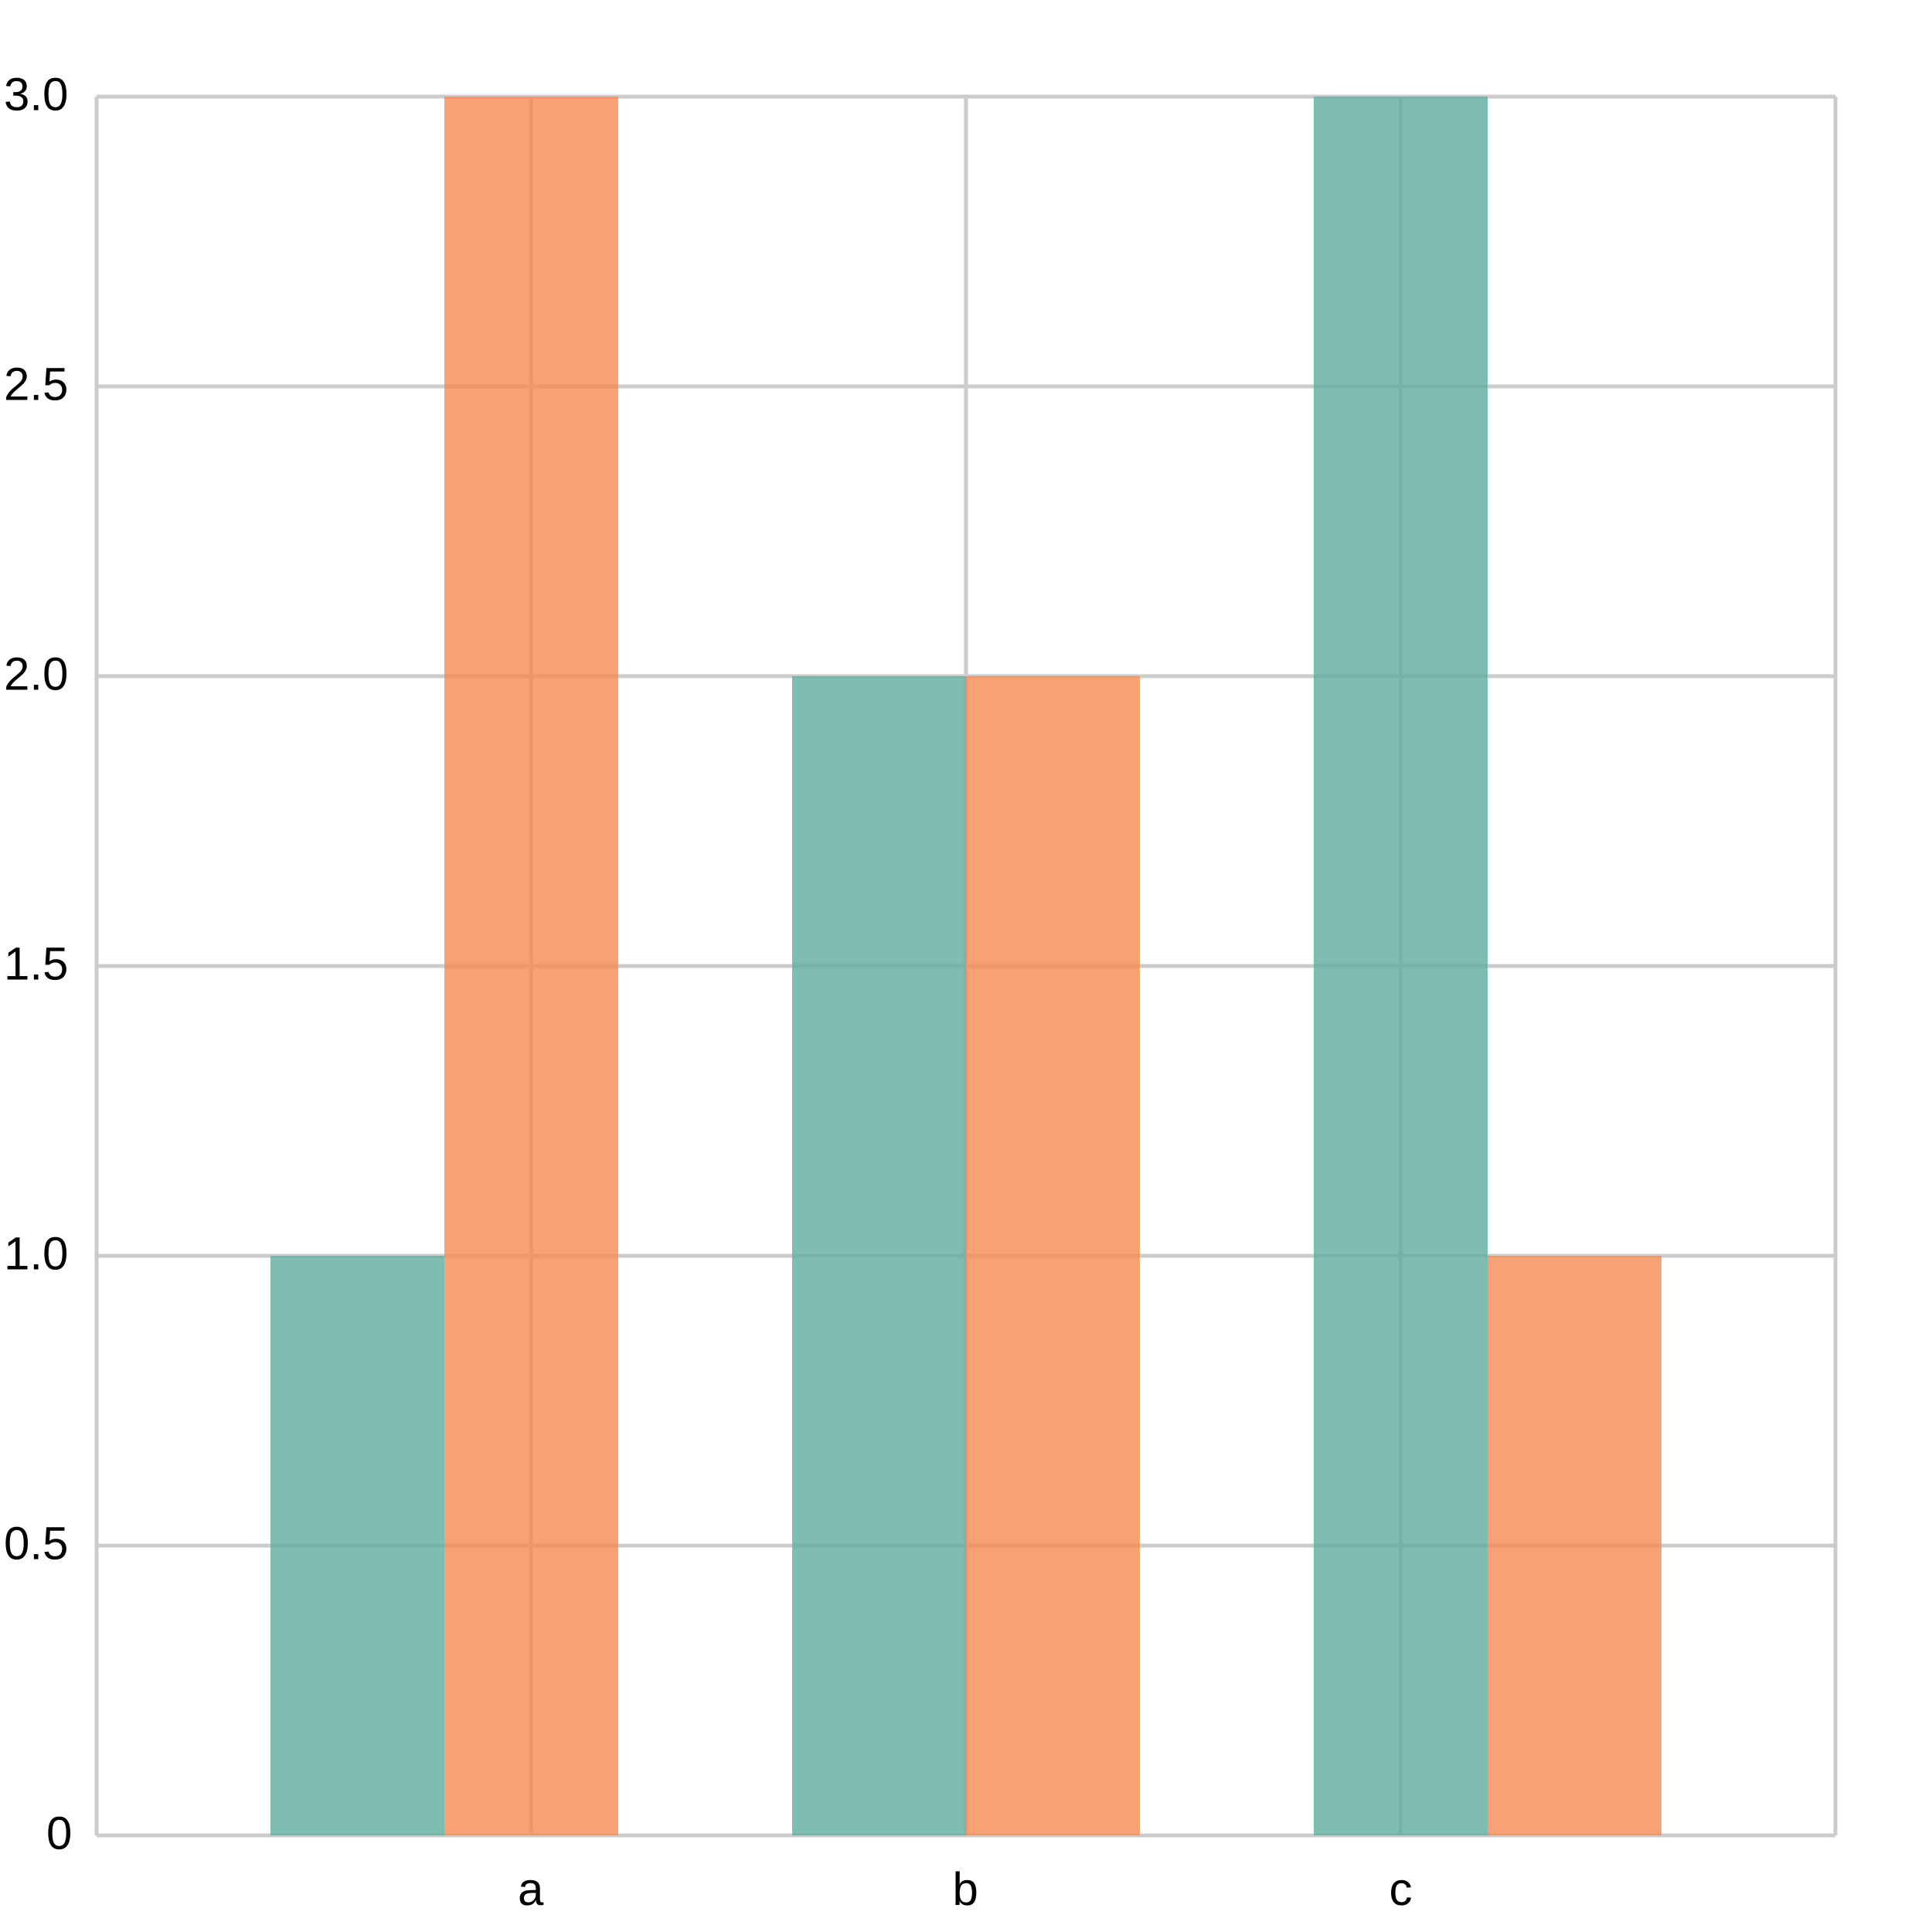
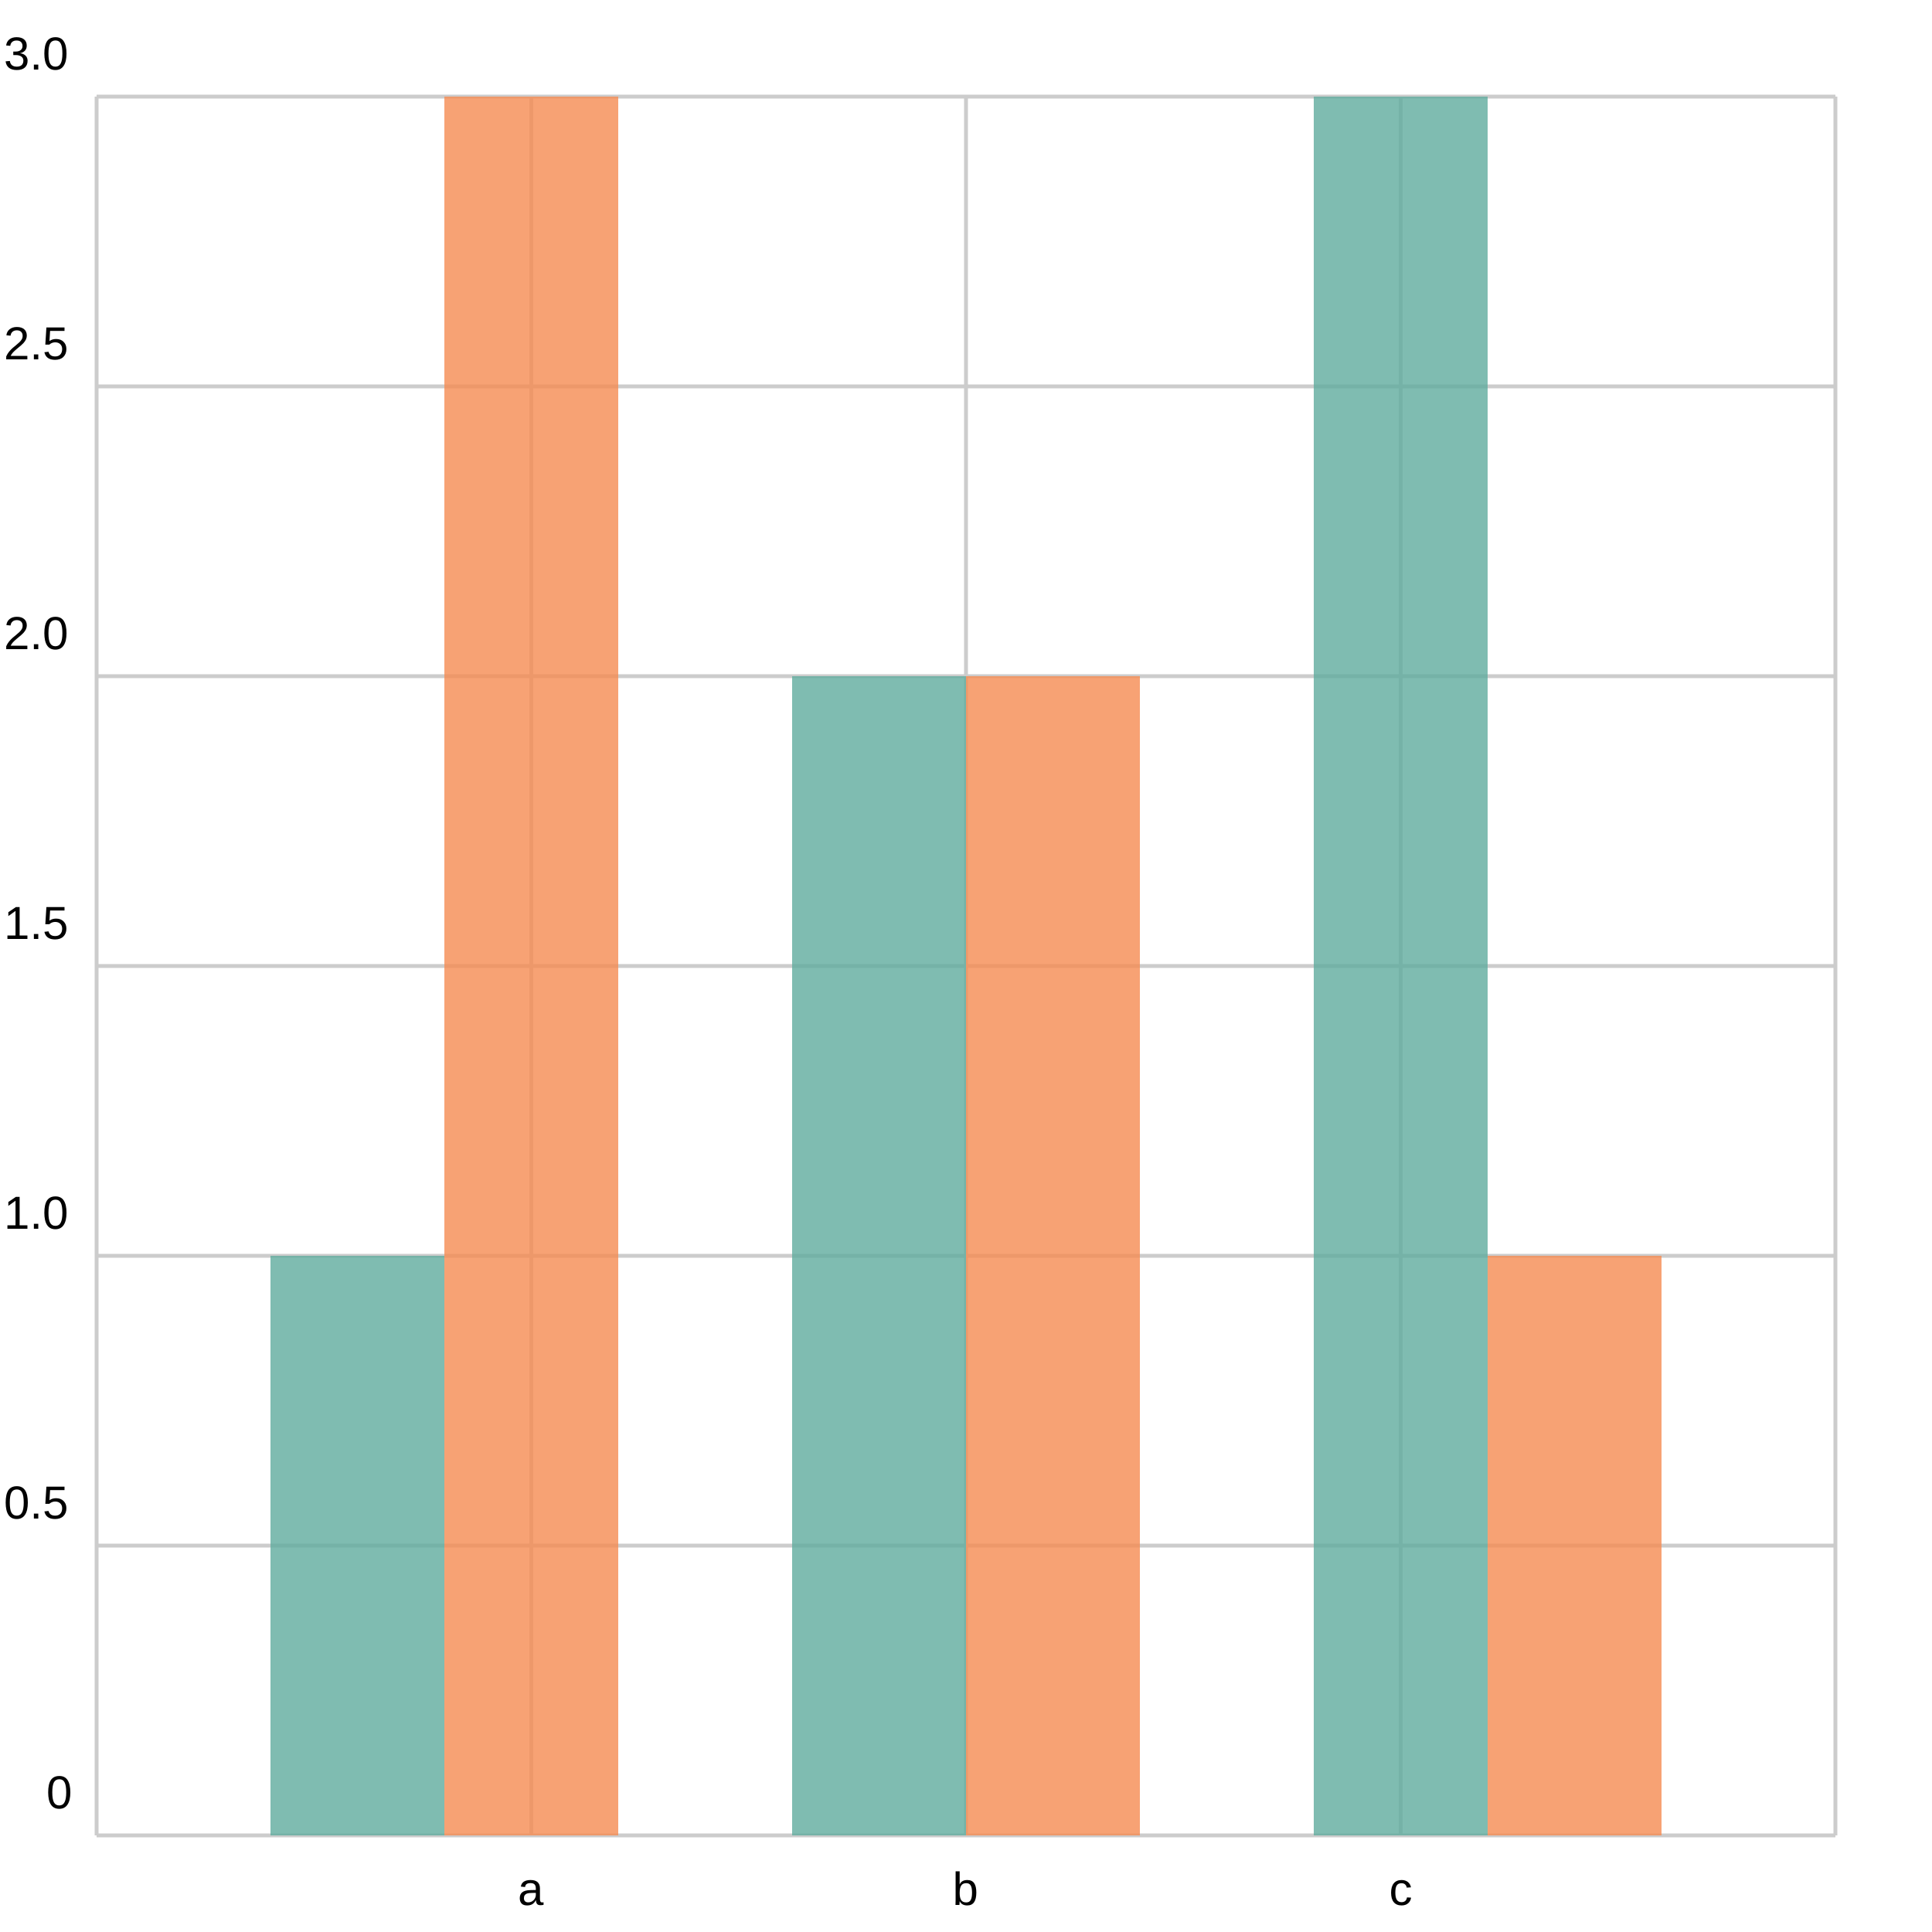
<svg xmlns="http://www.w3.org/2000/svg" width="500" height="500" viewBox="0 0 500 500">
  <path fill="white" d="M0 0 h500 v500 h-500 v-500Z" />
  <g>
    <path stroke="#CCCCCC" stroke-dasharray="None" d="M0 450.0 h450.0 M0 375.0 h450.0 M0 300.0 h450.0 M0 225.0 h450.0 M0 150.0 h450.0 M0 75.0 h450.0 M0 0.0 h450.0" transform="translate(25.0, 25.0)" />
    <g font-size="12" font-family="Arial" transform="translate(19.0, 25.0)">
-       <text x="0" y="450.0" transform="translate(-7, 3.5)">0</text>
-       <text x="0" y="375.0" transform="translate(-18, 3.5)">0.5</text>
-       <text x="0" y="300.0" transform="translate(-18, 3.5)">1.0</text>
-       <text x="0" y="225.0" transform="translate(-18, 3.5)">1.5</text>
-       <text x="0" y="150.0" transform="translate(-18, 3.5)">2.0</text>
-       <text x="0" y="75.0" transform="translate(-18, 3.5)">2.5</text>
-       <text x="0" y="0.0" transform="translate(-18, 3.5)">3.0</text>
+       <text x="0" y="450.0" transform="translate(-7, -7.0)">0</text>
+       <text x="0" y="375.0" transform="translate(-18, -7.0)">0.5</text>
+       <text x="0" y="300.0" transform="translate(-18, -7.0)">1.0</text>
+       <text x="0" y="225.0" transform="translate(-18, -7.0)">1.5</text>
+       <text x="0" y="150.0" transform="translate(-18, -7.0)">2.0</text>
+       <text x="0" y="75.0" transform="translate(-18, -7.0)">2.5</text>
+       <text x="0" y="0.0" transform="translate(-18, -7.0)">3.0</text>
    </g>
  </g>
  <g>
    <path stroke="#CCCCCC" stroke-dasharray="None" d="M0.0 0 v450.0 M112.5 0 v450.0 M225.0 0 v450.0 M337.5 0 v450.0 M450.0 0 v450.0" transform="translate(25.0, 25.0)" />
    <g font-size="12" font-family="Arial" transform="translate(25.0, 43.0)">
      <text x="0.0" y="450.0" transform="translate(-2.0, 0)"> </text>
      <text x="112.5" y="450.0" transform="translate(-3.5, 0)">a</text>
      <text x="225.0" y="450.0" transform="translate(-3.5, 0)">b</text>
      <text x="337.5" y="450.0" transform="translate(-3.0, 0)">c</text>
      <text x="450.0" y="450.0" transform="translate(-2.0, 0)"> </text>
    </g>
  </g>
  <g opacity="0.8" transform="translate(-25.0, -25.0) rotate(180, 250.0, 250.0) scale(-1, 1) translate(-450.0, 0) translate(-45.0, 0)">
    <path d="M90.0 0 h45.0 v150.0 h-45.0 v-150.0Z M225.0 0 h45.0 v300.0 h-45.0 v-300.0Z M360.0 0 h45.0 v450.0 h-45.0 v-450.0Z" fill="#5fab9e" />
    <path d="M135.0 0 h45.0 v450.0 h-45.0 v-450.0Z M270.0 0 h45.0 v300.0 h-45.0 v-300.0Z M405.0 0 h45.0 v150.0 h-45.0 v-150.0Z" fill="#f58b51" />
  </g>
</svg>
